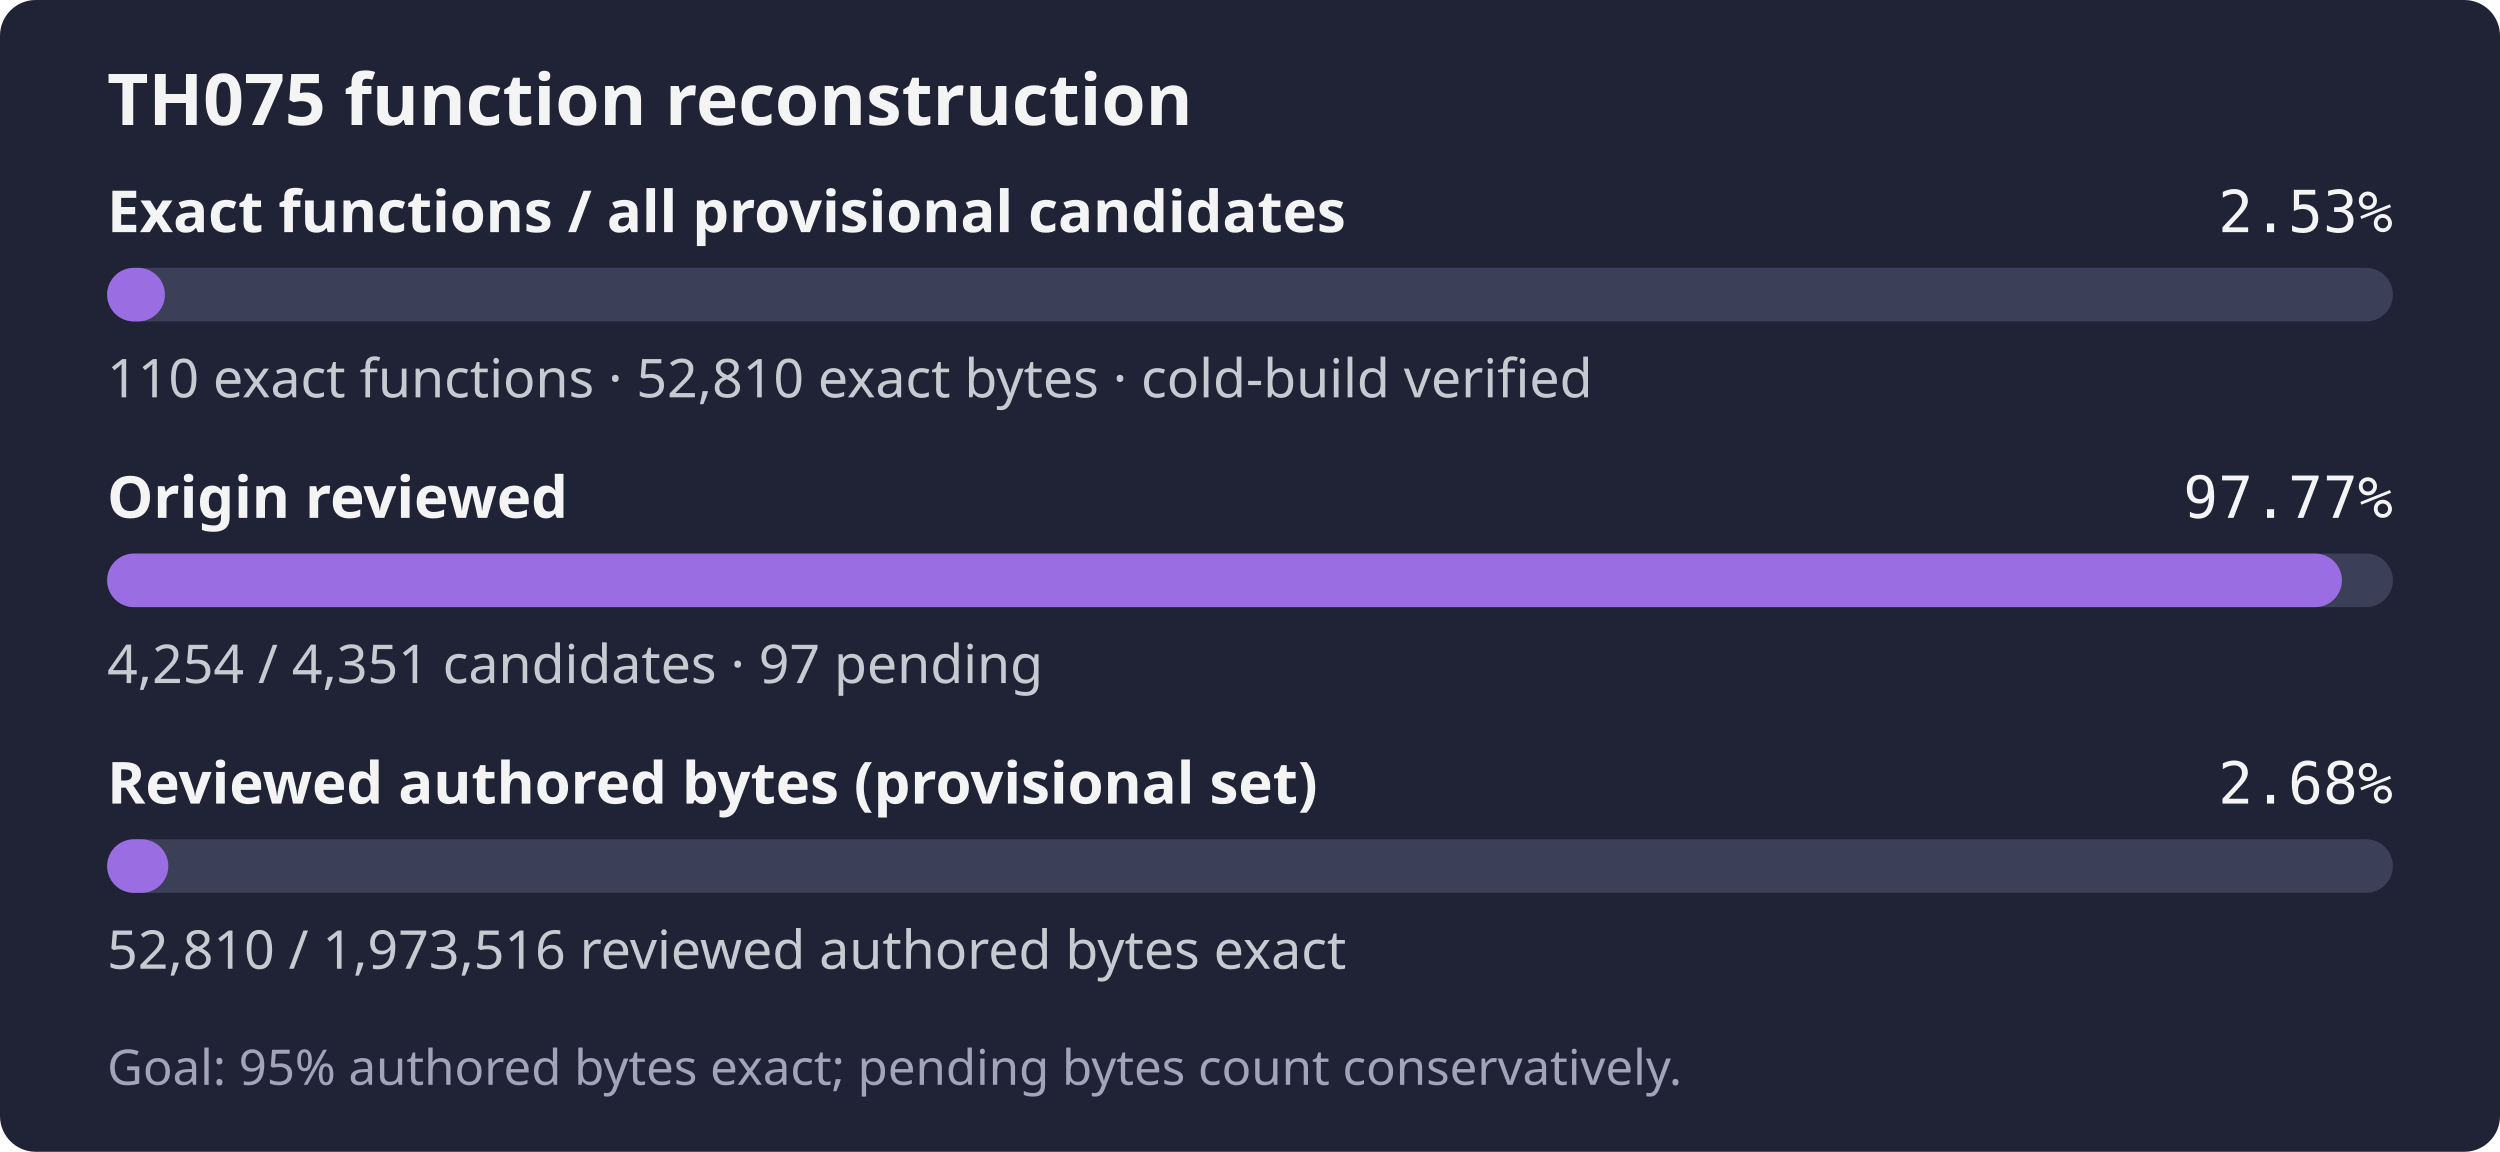
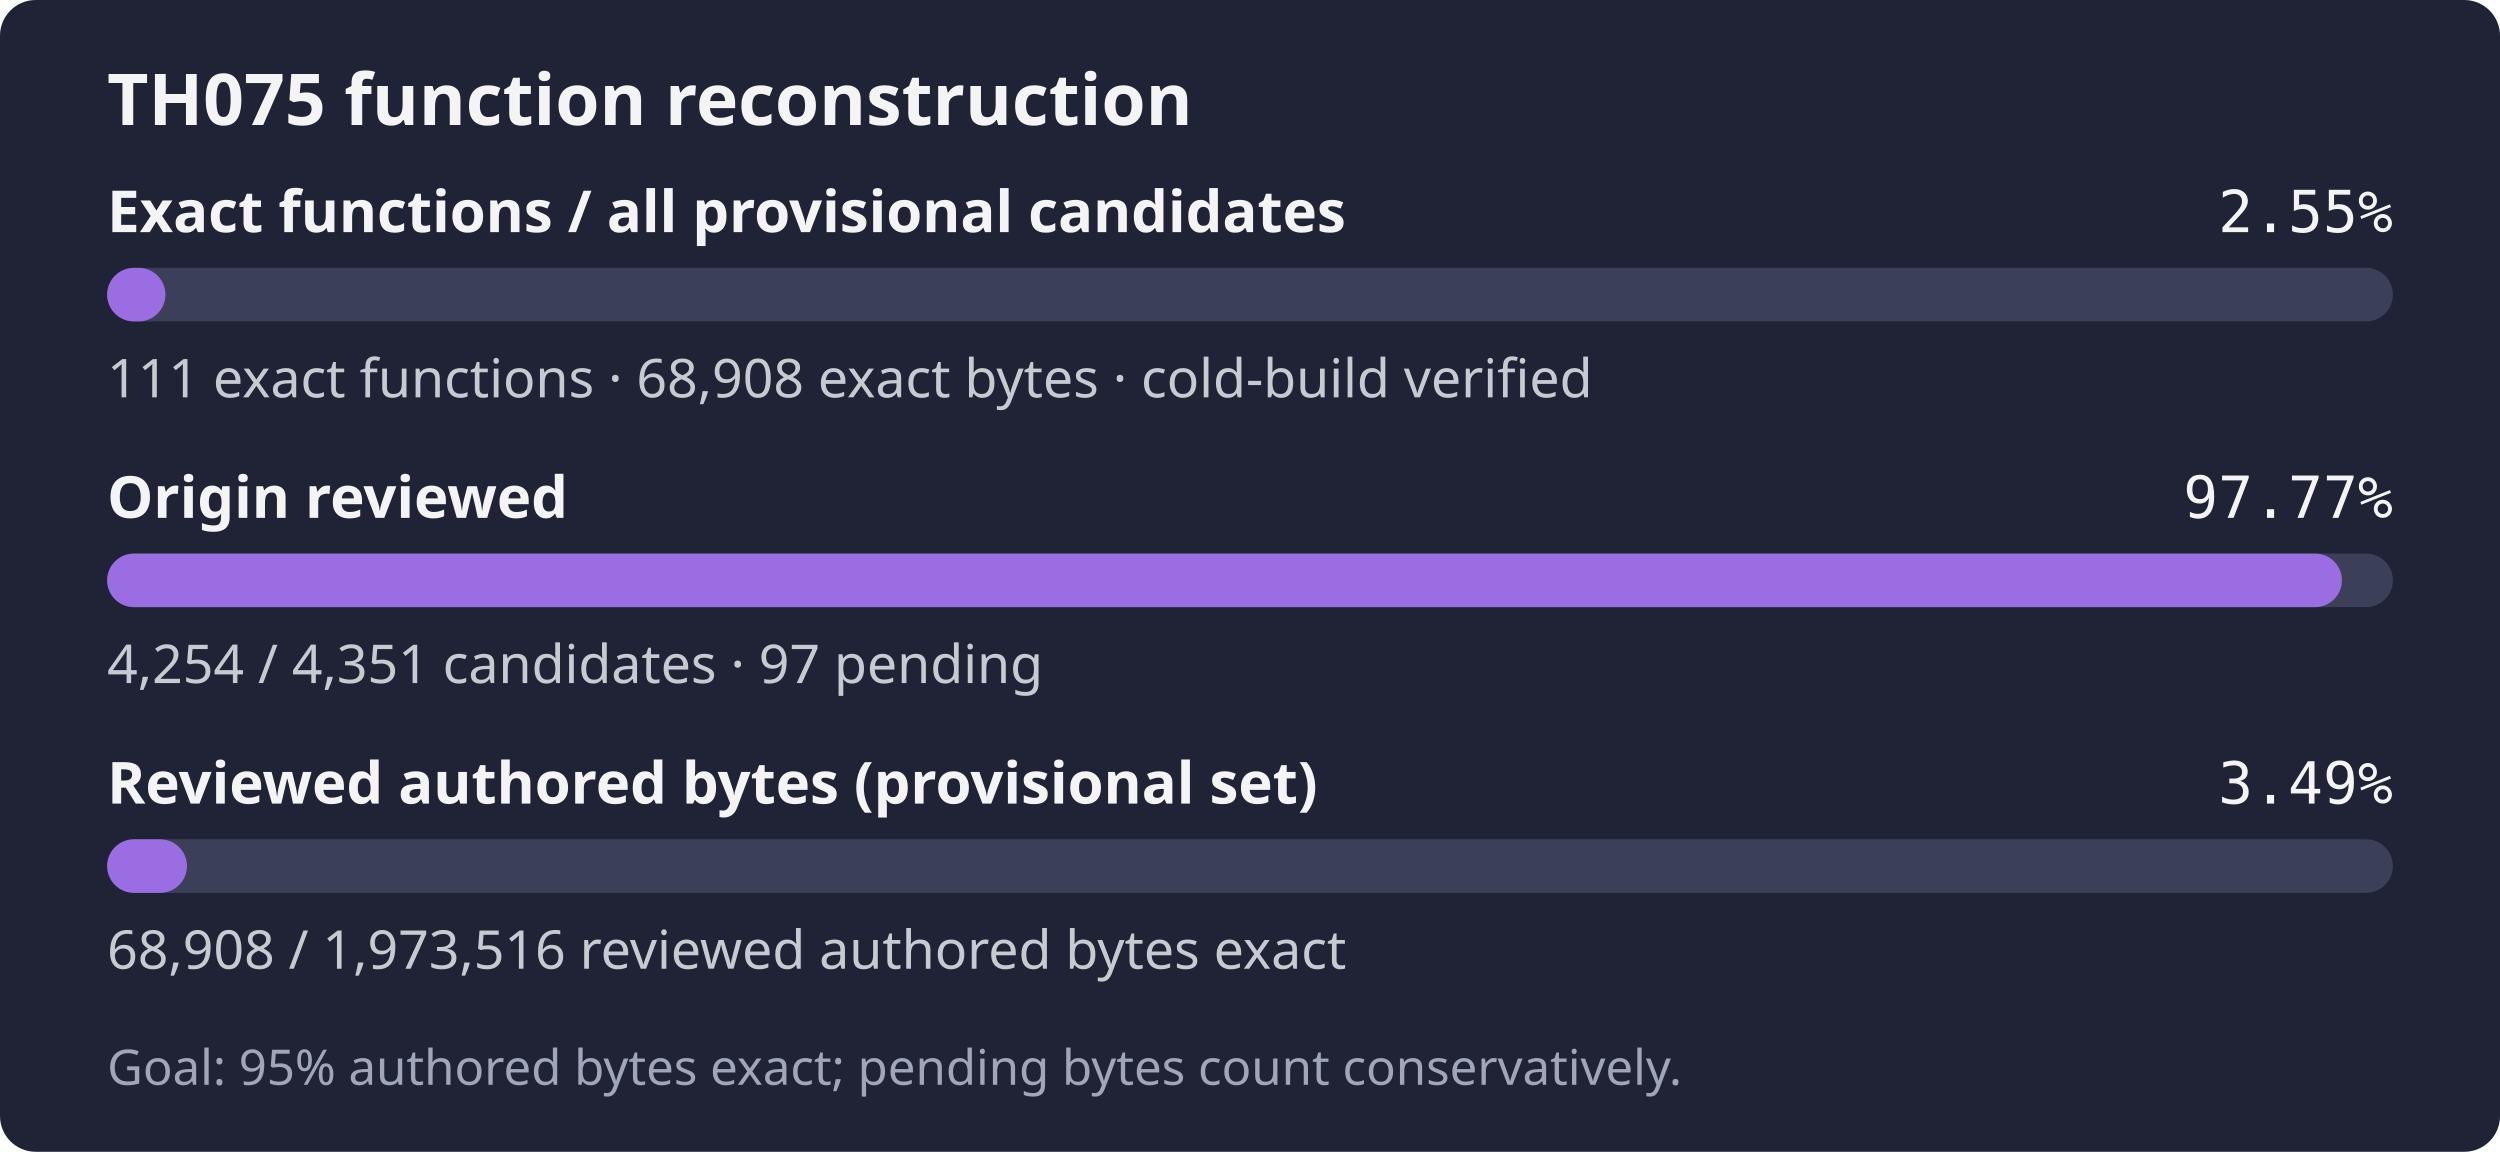
- <svg xmlns="http://www.w3.org/2000/svg" width="560" height="258" role="img" aria-label="TH075: 110 exact functions, 52,810 exact bytes; 4,254 of 4,351 candidates reviewed; Goal: 95% authored bytes exact; pending bytes count conservatively.">
+ <svg xmlns="http://www.w3.org/2000/svg" width="560" height="258" role="img" aria-label="TH075: 111 exact functions, 68,908 exact bytes; 4,254 of 4,351 candidates reviewed; Goal: 95% authored bytes exact; pending bytes count conservatively.">
  <rect width="560" height="258" rx="8" fill="#1f2335" />
  <text x="24" y="28" fill="#f4f4f5" font-family="sans-serif" font-size="16" font-weight="600">TH075 function reconstruction</text>
  <text x="24" y="52" fill="#f4f4f5" font-family="sans-serif" font-size="13" font-weight="600">Exact functions / all provisional candidates</text>
-   <text x="536" y="52" fill="#f4f4f5" text-anchor="end" font-family="monospace" font-size="13">2.53%</text>
+   <text x="536" y="52" fill="#f4f4f5" text-anchor="end" font-family="monospace" font-size="13">2.55%</text>
  <rect x="24" y="60" width="512" height="12" rx="6" fill="#3b4058" />
-   <rect x="24" y="60" width="12.94" height="12" rx="6" fill="#9b6de3" />
-   <text x="24" y="89" fill="#c8cad2" font-family="sans-serif" font-size="12">110 exact functions · 52,810 exact bytes · cold-build verified</text>
+   <rect x="24" y="60" width="13.06" height="12" rx="6" fill="#9b6de3" />
+   <text x="24" y="89" fill="#c8cad2" font-family="sans-serif" font-size="12">111 exact functions · 68,908 exact bytes · cold-build verified</text>
  <text x="24" y="116" fill="#f4f4f5" font-family="sans-serif" font-size="13" font-weight="600">Origin reviewed</text>
  <text x="536" y="116" fill="#f4f4f5" text-anchor="end" font-family="monospace" font-size="13">97.77%</text>
  <rect x="24" y="124" width="512" height="12" rx="6" fill="#3b4058" />
  <rect x="24" y="124" width="500.59" height="12" rx="6" fill="#9b6de3" />
  <text x="24" y="153" fill="#c8cad2" font-family="sans-serif" font-size="12">4,254 / 4,351 candidates · 97 pending</text>
  <text x="24" y="180" fill="#f4f4f5" font-family="sans-serif" font-size="13" font-weight="600">Reviewed authored bytes (provisional set)</text>
-   <text x="536" y="180" fill="#f4f4f5" text-anchor="end" font-family="monospace" font-size="13">2.68%</text>
+   <text x="536" y="180" fill="#f4f4f5" text-anchor="end" font-family="monospace" font-size="13">3.49%</text>
  <rect x="24" y="188" width="512" height="12" rx="6" fill="#3b4058" />
-   <rect x="24" y="188" width="13.70" height="12" rx="6" fill="#9b6de3" />
-   <text x="24" y="217" fill="#c8cad2" font-family="sans-serif" font-size="12">52,810 / 1,973,516 reviewed authored bytes exact</text>
+   <rect x="24" y="188" width="17.88" height="12" rx="6" fill="#9b6de3" />
+   <text x="24" y="217" fill="#c8cad2" font-family="sans-serif" font-size="12">68,908 / 1,973,516 reviewed authored bytes exact</text>
  <text x="24" y="243" fill="#a0a5ba" font-family="sans-serif" font-size="11">Goal: 95% authored bytes exact; pending bytes count conservatively.</text>
</svg>
